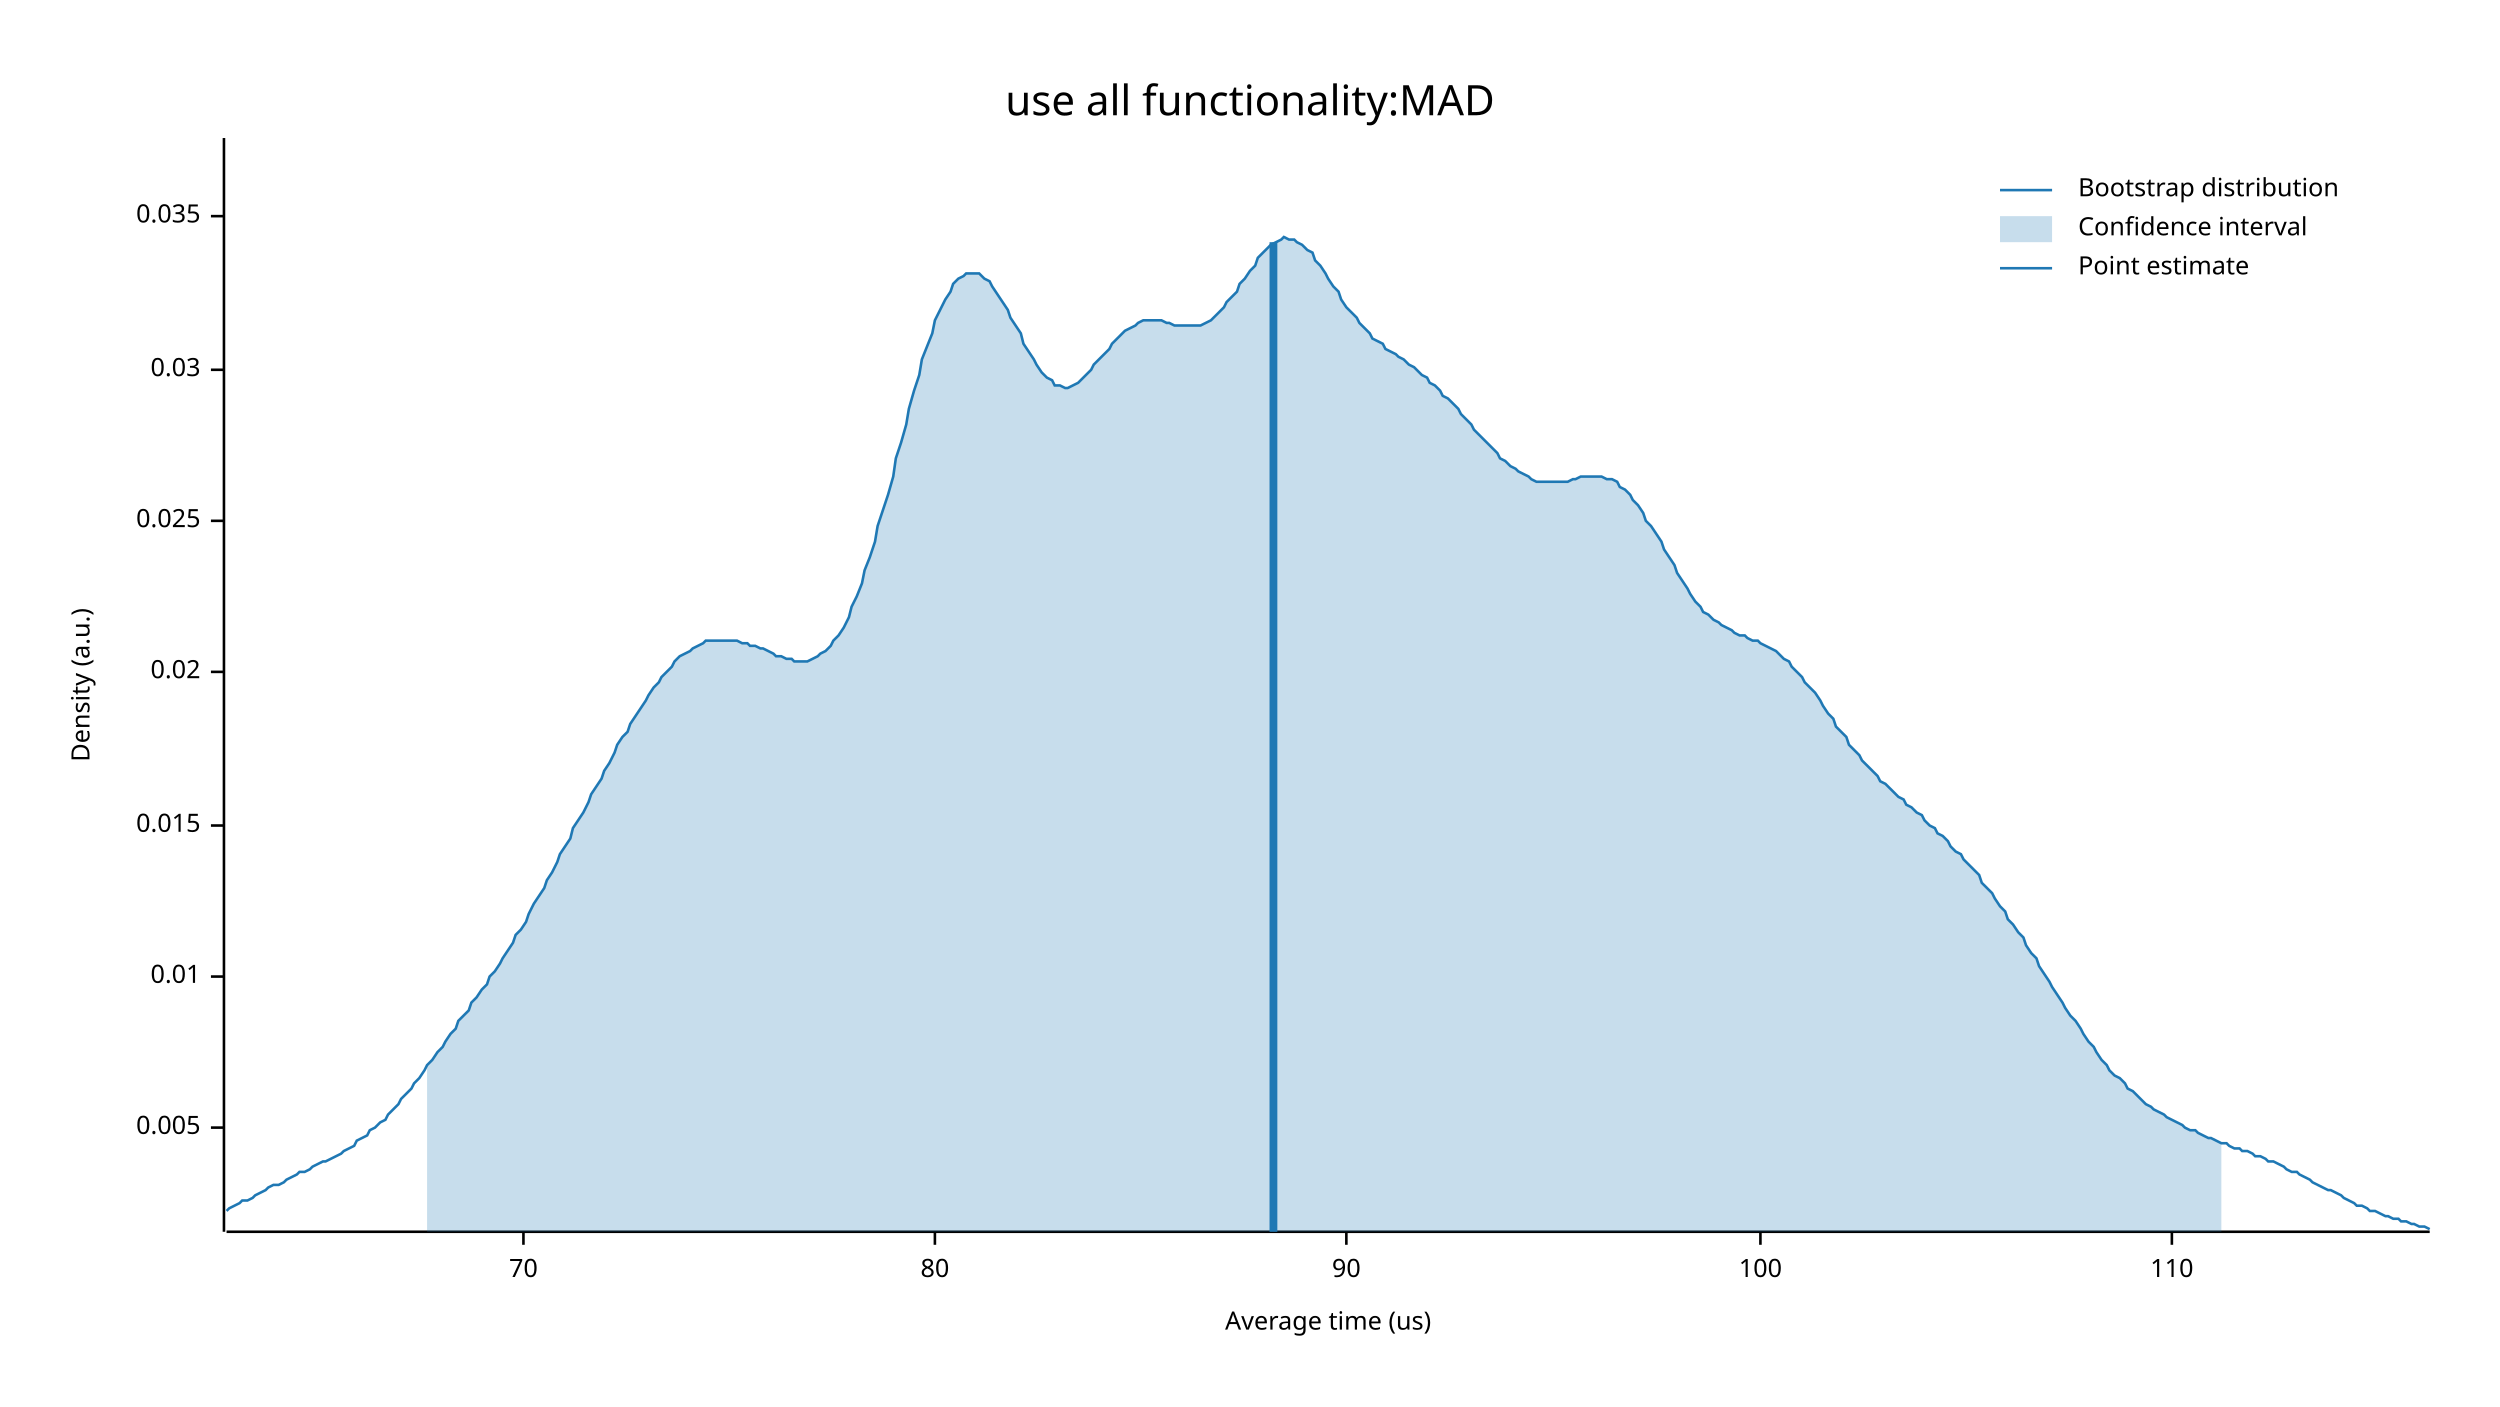
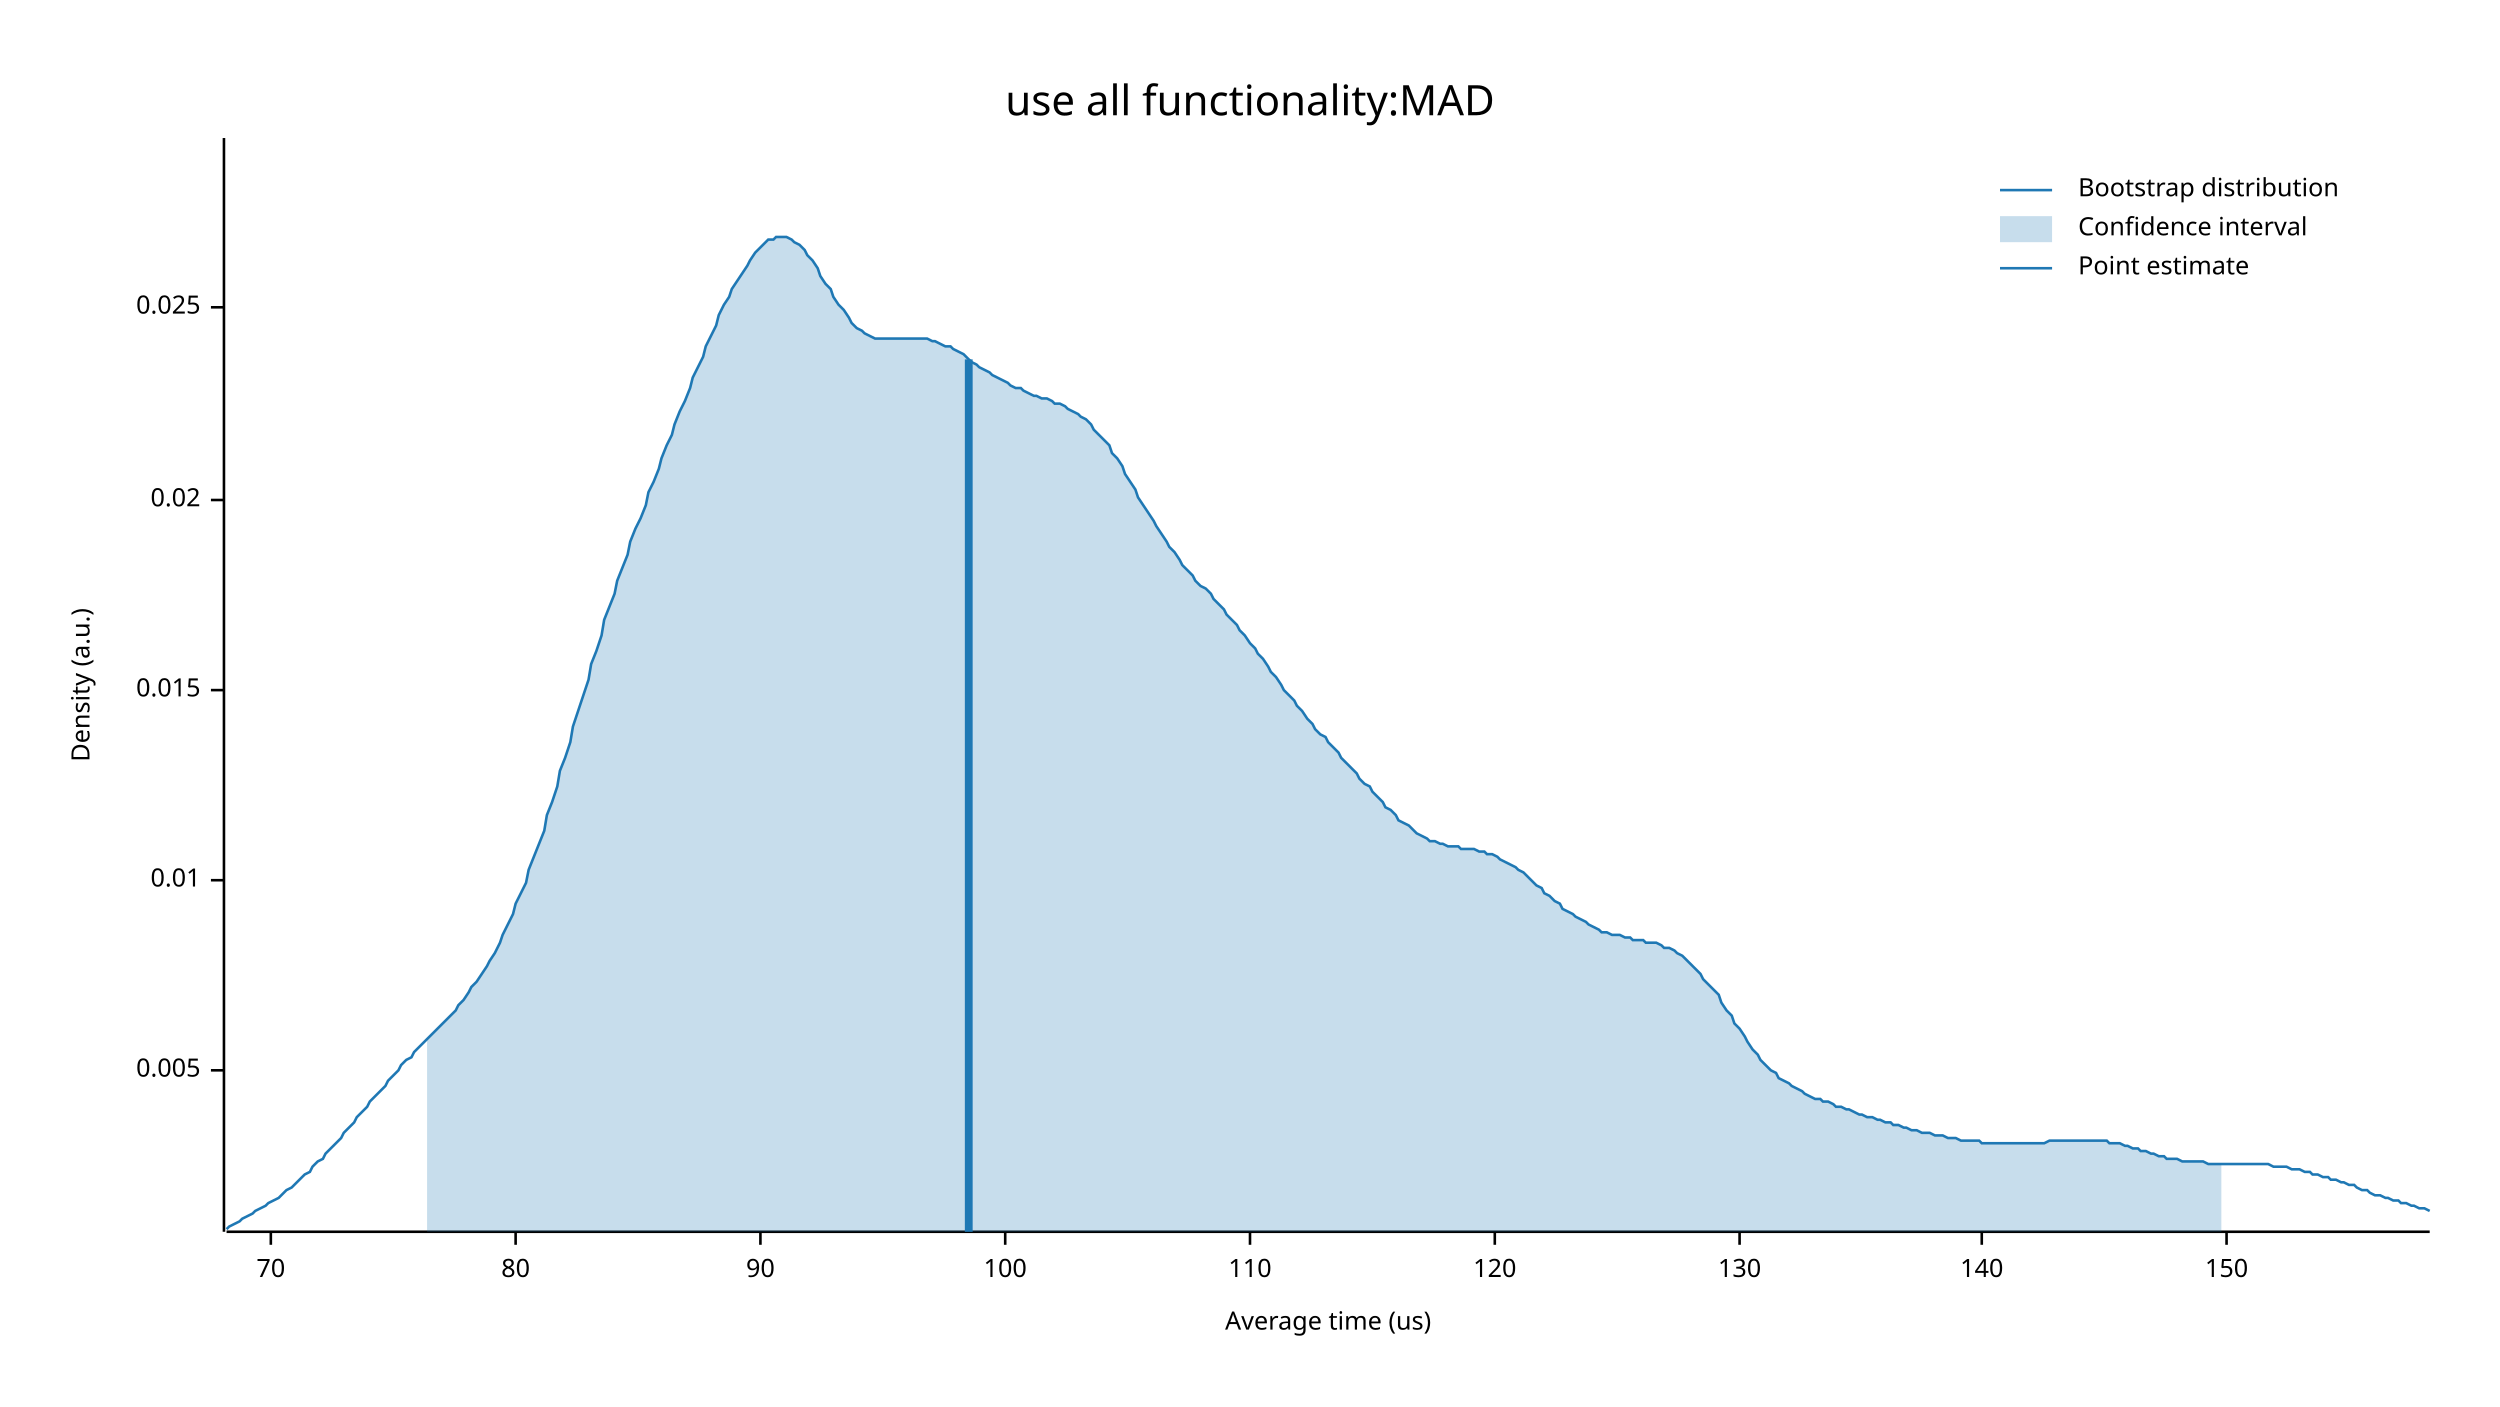
<svg xmlns="http://www.w3.org/2000/svg" width="960" height="540">
  <text x="480" y="32" dy="0.76em" text-anchor="middle" font-family="sans-serif" font-size="16.129" opacity="1" fill="#000000">
use all functionality:MAD
</text>
  <text x="27" y="263" dy="0.76em" text-anchor="middle" font-family="sans-serif" font-size="9.677" opacity="1" fill="#000000" transform="rotate(270, 27, 263)">
Density (a.u.)
</text>
  <text x="510" y="513" dy="-0.5ex" text-anchor="middle" font-family="sans-serif" font-size="9.677" opacity="1" fill="#000000">
Average time (us)
</text>
  <polyline fill="none" opacity="1" stroke="#000000" stroke-width="1" points="86,53 86,473 " />
-   <text x="77" y="433" dy="0.5ex" text-anchor="end" font-family="sans-serif" font-size="9.677" opacity="1" fill="#000000">
+   <text x="77" y="411" dy="0.5ex" text-anchor="end" font-family="sans-serif" font-size="9.677" opacity="1" fill="#000000">
0.005
</text>
-   <polyline fill="none" opacity="1" stroke="#000000" stroke-width="1" points="81,433 86,433 " />
-   <text x="77" y="375" dy="0.5ex" text-anchor="end" font-family="sans-serif" font-size="9.677" opacity="1" fill="#000000">
+   <polyline fill="none" opacity="1" stroke="#000000" stroke-width="1" points="81,411 86,411 " />
+   <text x="77" y="338" dy="0.5ex" text-anchor="end" font-family="sans-serif" font-size="9.677" opacity="1" fill="#000000">
0.01
</text>
-   <polyline fill="none" opacity="1" stroke="#000000" stroke-width="1" points="81,375 86,375 " />
-   <text x="77" y="317" dy="0.5ex" text-anchor="end" font-family="sans-serif" font-size="9.677" opacity="1" fill="#000000">
+   <polyline fill="none" opacity="1" stroke="#000000" stroke-width="1" points="81,338 86,338 " />
+   <text x="77" y="265" dy="0.5ex" text-anchor="end" font-family="sans-serif" font-size="9.677" opacity="1" fill="#000000">
0.015
</text>
-   <polyline fill="none" opacity="1" stroke="#000000" stroke-width="1" points="81,317 86,317 " />
-   <text x="77" y="258" dy="0.5ex" text-anchor="end" font-family="sans-serif" font-size="9.677" opacity="1" fill="#000000">
+   <polyline fill="none" opacity="1" stroke="#000000" stroke-width="1" points="81,265 86,265 " />
+   <text x="77" y="192" dy="0.5ex" text-anchor="end" font-family="sans-serif" font-size="9.677" opacity="1" fill="#000000">
0.02
</text>
-   <polyline fill="none" opacity="1" stroke="#000000" stroke-width="1" points="81,258 86,258 " />
-   <text x="77" y="200" dy="0.5ex" text-anchor="end" font-family="sans-serif" font-size="9.677" opacity="1" fill="#000000">
+   <polyline fill="none" opacity="1" stroke="#000000" stroke-width="1" points="81,192 86,192 " />
+   <text x="77" y="118" dy="0.5ex" text-anchor="end" font-family="sans-serif" font-size="9.677" opacity="1" fill="#000000">
0.025
</text>
-   <polyline fill="none" opacity="1" stroke="#000000" stroke-width="1" points="81,200 86,200 " />
-   <text x="77" y="142" dy="0.5ex" text-anchor="end" font-family="sans-serif" font-size="9.677" opacity="1" fill="#000000">
- 0.03
- </text>
-   <polyline fill="none" opacity="1" stroke="#000000" stroke-width="1" points="81,142 86,142 " />
-   <text x="77" y="83" dy="0.5ex" text-anchor="end" font-family="sans-serif" font-size="9.677" opacity="1" fill="#000000">
- 0.035
- </text>
-   <polyline fill="none" opacity="1" stroke="#000000" stroke-width="1" points="81,83 86,83 " />
+   <polyline fill="none" opacity="1" stroke="#000000" stroke-width="1" points="81,118 86,118 " />
  <polyline fill="none" opacity="1" stroke="#000000" stroke-width="1" points="87,473 933,473 " />
-   <text x="201" y="483" dy="0.76em" text-anchor="middle" font-family="sans-serif" font-size="9.677" opacity="1" fill="#000000">
+   <text x="104" y="483" dy="0.76em" text-anchor="middle" font-family="sans-serif" font-size="9.677" opacity="1" fill="#000000">
70
</text>
-   <polyline fill="none" opacity="1" stroke="#000000" stroke-width="1" points="201,473 201,478 " />
-   <text x="359" y="483" dy="0.76em" text-anchor="middle" font-family="sans-serif" font-size="9.677" opacity="1" fill="#000000">
+   <polyline fill="none" opacity="1" stroke="#000000" stroke-width="1" points="104,473 104,478 " />
+   <text x="198" y="483" dy="0.76em" text-anchor="middle" font-family="sans-serif" font-size="9.677" opacity="1" fill="#000000">
80
</text>
-   <polyline fill="none" opacity="1" stroke="#000000" stroke-width="1" points="359,473 359,478 " />
-   <text x="517" y="483" dy="0.76em" text-anchor="middle" font-family="sans-serif" font-size="9.677" opacity="1" fill="#000000">
+   <polyline fill="none" opacity="1" stroke="#000000" stroke-width="1" points="198,473 198,478 " />
+   <text x="292" y="483" dy="0.76em" text-anchor="middle" font-family="sans-serif" font-size="9.677" opacity="1" fill="#000000">
90
</text>
-   <polyline fill="none" opacity="1" stroke="#000000" stroke-width="1" points="517,473 517,478 " />
-   <text x="676" y="483" dy="0.76em" text-anchor="middle" font-family="sans-serif" font-size="9.677" opacity="1" fill="#000000">
+   <polyline fill="none" opacity="1" stroke="#000000" stroke-width="1" points="292,473 292,478 " />
+   <text x="386" y="483" dy="0.76em" text-anchor="middle" font-family="sans-serif" font-size="9.677" opacity="1" fill="#000000">
100
</text>
-   <polyline fill="none" opacity="1" stroke="#000000" stroke-width="1" points="676,473 676,478 " />
-   <text x="834" y="483" dy="0.76em" text-anchor="middle" font-family="sans-serif" font-size="9.677" opacity="1" fill="#000000">
+   <polyline fill="none" opacity="1" stroke="#000000" stroke-width="1" points="386,473 386,478 " />
+   <text x="480" y="483" dy="0.76em" text-anchor="middle" font-family="sans-serif" font-size="9.677" opacity="1" fill="#000000">
110
</text>
-   <polyline fill="none" opacity="1" stroke="#000000" stroke-width="1" points="834,473 834,478 " />
-   <polyline fill="none" opacity="1" stroke="#1F78B4" stroke-width="1" points="87,465 88,464 90,463 92,462 93,461 95,461 97,460 98,459 100,458 102,457 103,456 105,455 107,455 109,454 110,453 112,452 114,451 115,450 117,450 119,449 120,448 122,447 124,446 125,446 127,445 129,444 131,443 132,442 134,441 136,440 137,438 139,437 141,436 142,434 144,433 146,431 148,430 149,428 151,426 153,424 154,422 156,420 158,418 159,416 161,414 163,411 164,409 166,407 168,404 170,402 171,400 173,397 175,395 176,392 178,390 180,388 181,385 183,383 185,380 187,378 188,375 190,373 192,370 193,368 195,365 197,362 198,359 200,357 202,354 203,351 205,347 207,344 209,341 210,338 212,335 214,331 215,328 217,325 219,322 220,318 222,315 224,312 226,308 227,305 229,302 231,299 232,296 234,293 236,289 237,286 239,283 241,281 242,278 244,275 246,272 248,269 249,267 251,264 253,262 254,260 256,258 258,256 259,254 261,252 263,251 265,250 266,249 268,248 270,247 271,246 273,246 275,246 276,246 278,246 280,246 281,246 283,246 285,247 287,247 288,248 290,248 292,249 293,249 295,250 297,251 298,252 300,252 302,253 304,253 305,254 307,254 309,254 310,254 312,253 314,252 315,251 317,250 319,248 320,246 322,244 324,241 326,237 327,233 329,229 331,224 332,219 334,214 336,208 337,202 339,196 341,190 343,183 344,176 346,170 348,163 349,157 351,150 353,144 354,138 356,133 358,128 359,123 361,119 363,115 365,112 366,109 368,107 370,106 371,105 373,105 375,105 376,105 378,107 380,108 381,110 383,113 385,116 387,119 388,122 390,125 392,128 393,132 395,135 397,138 398,140 400,143 402,145 404,146 405,148 407,148 409,149 410,149 412,148 414,147 415,146 417,144 419,142 420,140 422,138 424,136 426,134 427,132 429,130 431,128 432,127 434,126 436,125 437,124 439,123 441,123 443,123 444,123 446,123 448,124 449,124 451,125 453,125 454,125 456,125 458,125 459,125 461,125 463,124 465,123 466,122 468,120 470,118 471,116 473,114 475,112 476,109 478,107 480,104 482,102 483,99 485,97 487,95 488,94 490,93 492,92 493,91 495,92 497,92 498,93 500,94 502,96 504,97 505,100 507,102 509,105 510,107 512,110 514,112 515,115 517,118 519,120 521,122 522,124 524,126 526,128 527,130 529,131 531,132 532,134 534,135 536,136 537,137 539,138 541,140 543,141 544,142 546,144 548,145 549,147 551,148 553,150 554,152 556,153 558,155 560,157 561,159 563,161 565,163 566,165 568,167 570,169 571,170 573,172 575,174 576,176 578,177 580,179 582,180 583,181 585,182 587,183 588,184 590,185 592,185 593,185 595,185 597,185 599,185 600,185 602,185 604,184 605,184 607,183 609,183 610,183 612,183 614,183 615,183 617,184 619,184 621,185 622,187 624,188 626,190 627,192 629,194 631,197 632,200 634,202 636,205 638,208 639,211 641,214 643,217 644,220 646,223 648,226 649,228 651,231 653,233 654,235 656,236 658,238 660,239 661,240 663,241 665,242 666,243 668,244 670,244 671,245 673,246 675,246 676,247 678,248 680,249 682,250 683,251 685,253 687,254 688,256 690,258 692,260 693,262 695,264 697,266 699,269 700,271 702,274 704,276 705,279 707,281 709,283 710,286 712,288 714,290 715,292 717,294 719,296 721,298 722,300 724,301 726,303 727,304 729,306 731,307 732,309 734,310 736,312 738,313 739,315 741,317 743,318 744,320 746,321 748,323 749,325 751,327 753,328 754,330 756,332 758,334 760,336 761,339 763,341 765,343 766,345 768,348 770,350 771,353 773,355 775,358 777,360 778,363 780,366 782,368 783,371 785,374 787,377 788,379 790,382 792,385 793,387 795,390 797,392 799,395 800,397 802,400 804,402 805,404 807,407 809,409 810,411 812,413 814,414 816,416 817,418 819,419 821,421 822,422 824,424 826,425 827,426 829,427 831,428 832,429 834,430 836,431 838,432 839,433 841,434 843,434 844,435 846,436 848,437 849,437 851,438 853,439 855,439 856,440 858,441 860,441 861,442 863,442 865,443 866,444 868,444 870,445 871,446 873,446 875,447 877,448 878,449 880,450 882,450 883,451 885,452 887,453 888,454 890,455 892,456 894,457 895,457 897,458 899,459 900,460 902,461 904,462 905,463 907,463 909,464 910,465 912,465 914,466 916,467 917,467 919,468 921,468 922,469 924,469 926,470 927,470 929,471 931,471 933,472 " />
-   <polygon opacity="0.25" fill="#1F78B4" points="164,409 166,407 168,404 170,402 171,400 173,397 175,395 176,392 178,390 180,388 181,385 183,383 185,380 187,378 188,375 190,373 192,370 193,368 195,365 197,362 198,359 200,357 202,354 203,351 205,347 207,344 209,341 210,338 212,335 214,331 215,328 217,325 219,322 220,318 222,315 224,312 226,308 227,305 229,302 231,299 232,296 234,293 236,289 237,286 239,283 241,281 242,278 244,275 246,272 248,269 249,267 251,264 253,262 254,260 256,258 258,256 259,254 261,252 263,251 265,250 266,249 268,248 270,247 271,246 273,246 275,246 276,246 278,246 280,246 281,246 283,246 285,247 287,247 288,248 290,248 292,249 293,249 295,250 297,251 298,252 300,252 302,253 304,253 305,254 307,254 309,254 310,254 312,253 314,252 315,251 317,250 319,248 320,246 322,244 324,241 326,237 327,233 329,229 331,224 332,219 334,214 336,208 337,202 339,196 341,190 343,183 344,176 346,170 348,163 349,157 351,150 353,144 354,138 356,133 358,128 359,123 361,119 363,115 365,112 366,109 368,107 370,106 371,105 373,105 375,105 376,105 378,107 380,108 381,110 383,113 385,116 387,119 388,122 390,125 392,128 393,132 395,135 397,138 398,140 400,143 402,145 404,146 405,148 407,148 409,149 410,149 412,148 414,147 415,146 417,144 419,142 420,140 422,138 424,136 426,134 427,132 429,130 431,128 432,127 434,126 436,125 437,124 439,123 441,123 443,123 444,123 446,123 448,124 449,124 451,125 453,125 454,125 456,125 458,125 459,125 461,125 463,124 465,123 466,122 468,120 470,118 471,116 473,114 475,112 476,109 478,107 480,104 482,102 483,99 485,97 487,95 488,94 490,93 492,92 493,91 495,92 497,92 498,93 500,94 502,96 504,97 505,100 507,102 509,105 510,107 512,110 514,112 515,115 517,118 519,120 521,122 522,124 524,126 526,128 527,130 529,131 531,132 532,134 534,135 536,136 537,137 539,138 541,140 543,141 544,142 546,144 548,145 549,147 551,148 553,150 554,152 556,153 558,155 560,157 561,159 563,161 565,163 566,165 568,167 570,169 571,170 573,172 575,174 576,176 578,177 580,179 582,180 583,181 585,182 587,183 588,184 590,185 592,185 593,185 595,185 597,185 599,185 600,185 602,185 604,184 605,184 607,183 609,183 610,183 612,183 614,183 615,183 617,184 619,184 621,185 622,187 624,188 626,190 627,192 629,194 631,197 632,200 634,202 636,205 638,208 639,211 641,214 643,217 644,220 646,223 648,226 649,228 651,231 653,233 654,235 656,236 658,238 660,239 661,240 663,241 665,242 666,243 668,244 670,244 671,245 673,246 675,246 676,247 678,248 680,249 682,250 683,251 685,253 687,254 688,256 690,258 692,260 693,262 695,264 697,266 699,269 700,271 702,274 704,276 705,279 707,281 709,283 710,286 712,288 714,290 715,292 717,294 719,296 721,298 722,300 724,301 726,303 727,304 729,306 731,307 732,309 734,310 736,312 738,313 739,315 741,317 743,318 744,320 746,321 748,323 749,325 751,327 753,328 754,330 756,332 758,334 760,336 761,339 763,341 765,343 766,345 768,348 770,350 771,353 773,355 775,358 777,360 778,363 780,366 782,368 783,371 785,374 787,377 788,379 790,382 792,385 793,387 795,390 797,392 799,395 800,397 802,400 804,402 805,404 807,407 809,409 810,411 812,413 814,414 816,416 817,418 819,419 821,421 822,422 824,424 826,425 827,426 829,427 831,428 832,429 834,430 836,431 838,432 839,433 841,434 843,434 844,435 846,436 848,437 849,437 851,438 853,439 853,473 164,473 " />
-   <polyline fill="none" opacity="1" stroke="#1F78B4" stroke-width="3" points="489,473 489,93 " />
+   <polyline fill="none" opacity="1" stroke="#000000" stroke-width="1" points="480,473 480,478 " />
+   <text x="574" y="483" dy="0.76em" text-anchor="middle" font-family="sans-serif" font-size="9.677" opacity="1" fill="#000000">
+ 120
+ </text>
+   <polyline fill="none" opacity="1" stroke="#000000" stroke-width="1" points="574,473 574,478 " />
+   <text x="668" y="483" dy="0.76em" text-anchor="middle" font-family="sans-serif" font-size="9.677" opacity="1" fill="#000000">
+ 130
+ </text>
+   <polyline fill="none" opacity="1" stroke="#000000" stroke-width="1" points="668,473 668,478 " />
+   <text x="761" y="483" dy="0.76em" text-anchor="middle" font-family="sans-serif" font-size="9.677" opacity="1" fill="#000000">
+ 140
+ </text>
+   <polyline fill="none" opacity="1" stroke="#000000" stroke-width="1" points="761,473 761,478 " />
+   <text x="855" y="483" dy="0.76em" text-anchor="middle" font-family="sans-serif" font-size="9.677" opacity="1" fill="#000000">
+ 150
+ </text>
+   <polyline fill="none" opacity="1" stroke="#000000" stroke-width="1" points="855,473 855,478 " />
+   <polyline fill="none" opacity="1" stroke="#1F78B4" stroke-width="1" points="87,472 88,471 90,470 92,469 93,468 95,467 97,466 98,465 100,464 102,463 103,462 105,461 107,460 109,458 110,457 112,456 114,454 115,453 117,451 119,450 120,448 122,446 124,445 125,443 127,441 129,439 131,437 132,435 134,433 136,431 137,429 139,427 141,425 142,423 144,421 146,419 148,417 149,415 151,413 153,411 154,409 156,407 158,406 159,404 161,402 163,400 164,399 166,397 168,395 170,393 171,392 173,390 175,388 176,386 178,384 180,381 181,379 183,377 185,374 187,371 188,369 190,366 192,362 193,359 195,355 197,351 198,347 200,343 202,339 203,334 205,329 207,324 209,319 210,313 212,308 214,302 215,296 217,291 219,285 220,279 222,273 224,267 226,261 227,255 229,250 231,244 232,238 234,233 236,228 237,223 239,218 241,213 242,208 244,203 246,199 248,194 249,189 251,185 253,180 254,176 256,171 258,167 259,163 261,158 263,154 265,149 266,145 268,141 270,137 271,133 273,129 275,125 276,121 278,117 280,114 281,111 283,108 285,105 287,102 288,100 290,97 292,95 293,94 295,92 297,92 298,91 300,91 302,91 304,92 305,93 307,94 309,96 310,98 312,100 314,103 315,106 317,109 319,111 320,114 322,117 324,119 326,122 327,124 329,126 331,127 332,128 334,129 336,130 337,130 339,130 341,130 343,130 344,130 346,130 348,130 349,130 351,130 353,130 354,130 356,130 358,131 359,131 361,132 363,133 365,133 366,134 368,135 370,136 371,137 373,139 375,140 376,141 378,142 380,143 381,144 383,145 385,146 387,147 388,148 390,149 392,149 393,150 395,151 397,152 398,152 400,153 402,153 404,154 405,155 407,155 409,156 410,157 412,158 414,159 415,160 417,161 419,163 420,165 422,167 424,169 426,171 427,174 429,176 431,179 432,182 434,185 436,188 437,191 439,194 441,197 443,200 444,202 446,205 448,208 449,210 451,212 453,215 454,217 456,219 458,221 459,223 461,225 463,226 465,228 466,230 468,232 470,234 471,236 473,238 475,240 476,242 478,244 480,247 482,249 483,251 485,253 487,256 488,258 490,260 492,263 493,265 495,267 497,269 498,271 500,273 502,276 504,278 505,280 507,282 509,283 510,285 512,287 514,289 515,291 517,293 519,295 521,297 522,299 524,301 526,302 527,304 529,306 531,308 532,310 534,311 536,313 537,315 539,316 541,317 543,319 544,320 546,321 548,322 549,323 551,323 553,324 554,324 556,325 558,325 560,325 561,326 563,326 565,326 566,326 568,327 570,327 571,328 573,328 575,329 576,330 578,331 580,332 582,333 583,334 585,335 587,337 588,338 590,340 592,341 593,343 595,344 597,346 599,347 600,349 602,350 604,351 605,352 607,353 609,354 610,355 612,356 614,357 615,358 617,358 619,359 621,359 622,359 624,360 626,360 627,361 629,361 631,361 632,362 634,362 636,362 638,363 639,364 641,364 643,365 644,366 646,367 648,369 649,370 651,372 653,374 654,376 656,378 658,380 660,382 661,385 663,388 665,390 666,393 668,395 670,398 671,400 673,403 675,405 676,407 678,409 680,411 682,412 683,414 685,415 687,416 688,417 690,418 692,419 693,420 695,421 697,422 699,422 700,423 702,423 704,424 705,425 707,425 709,426 710,426 712,427 714,428 715,428 717,429 719,429 721,430 722,430 724,431 726,431 727,432 729,432 731,433 732,433 734,434 736,434 738,435 739,435 741,435 743,436 744,436 746,436 748,437 749,437 751,437 753,438 754,438 756,438 758,438 760,438 761,439 763,439 765,439 766,439 768,439 770,439 771,439 773,439 775,439 777,439 778,439 780,439 782,439 783,439 785,439 787,438 788,438 790,438 792,438 793,438 795,438 797,438 799,438 800,438 802,438 804,438 805,438 807,438 809,438 810,439 812,439 814,439 816,440 817,440 819,441 821,441 822,442 824,442 826,443 827,443 829,444 831,444 832,445 834,445 836,445 838,446 839,446 841,446 843,446 844,446 846,446 848,447 849,447 851,447 853,447 855,447 856,447 858,447 860,447 861,447 863,447 865,447 866,447 868,447 870,447 871,447 873,448 875,448 877,448 878,448 880,449 882,449 883,449 885,450 887,450 888,451 890,451 892,452 894,452 895,453 897,453 899,454 900,454 902,455 904,455 905,456 907,457 909,457 910,458 912,459 914,459 916,460 917,460 919,461 921,461 922,462 924,462 926,463 927,463 929,464 931,464 933,465 " />
+   <polygon opacity="0.25" fill="#1F78B4" points="164,399 166,397 168,395 170,393 171,392 173,390 175,388 176,386 178,384 180,381 181,379 183,377 185,374 187,371 188,369 190,366 192,362 193,359 195,355 197,351 198,347 200,343 202,339 203,334 205,329 207,324 209,319 210,313 212,308 214,302 215,296 217,291 219,285 220,279 222,273 224,267 226,261 227,255 229,250 231,244 232,238 234,233 236,228 237,223 239,218 241,213 242,208 244,203 246,199 248,194 249,189 251,185 253,180 254,176 256,171 258,167 259,163 261,158 263,154 265,149 266,145 268,141 270,137 271,133 273,129 275,125 276,121 278,117 280,114 281,111 283,108 285,105 287,102 288,100 290,97 292,95 293,94 295,92 297,92 298,91 300,91 302,91 304,92 305,93 307,94 309,96 310,98 312,100 314,103 315,106 317,109 319,111 320,114 322,117 324,119 326,122 327,124 329,126 331,127 332,128 334,129 336,130 337,130 339,130 341,130 343,130 344,130 346,130 348,130 349,130 351,130 353,130 354,130 356,130 358,131 359,131 361,132 363,133 365,133 366,134 368,135 370,136 371,137 373,139 375,140 376,141 378,142 380,143 381,144 383,145 385,146 387,147 388,148 390,149 392,149 393,150 395,151 397,152 398,152 400,153 402,153 404,154 405,155 407,155 409,156 410,157 412,158 414,159 415,160 417,161 419,163 420,165 422,167 424,169 426,171 427,174 429,176 431,179 432,182 434,185 436,188 437,191 439,194 441,197 443,200 444,202 446,205 448,208 449,210 451,212 453,215 454,217 456,219 458,221 459,223 461,225 463,226 465,228 466,230 468,232 470,234 471,236 473,238 475,240 476,242 478,244 480,247 482,249 483,251 485,253 487,256 488,258 490,260 492,263 493,265 495,267 497,269 498,271 500,273 502,276 504,278 505,280 507,282 509,283 510,285 512,287 514,289 515,291 517,293 519,295 521,297 522,299 524,301 526,302 527,304 529,306 531,308 532,310 534,311 536,313 537,315 539,316 541,317 543,319 544,320 546,321 548,322 549,323 551,323 553,324 554,324 556,325 558,325 560,325 561,326 563,326 565,326 566,326 568,327 570,327 571,328 573,328 575,329 576,330 578,331 580,332 582,333 583,334 585,335 587,337 588,338 590,340 592,341 593,343 595,344 597,346 599,347 600,349 602,350 604,351 605,352 607,353 609,354 610,355 612,356 614,357 615,358 617,358 619,359 621,359 622,359 624,360 626,360 627,361 629,361 631,361 632,362 634,362 636,362 638,363 639,364 641,364 643,365 644,366 646,367 648,369 649,370 651,372 653,374 654,376 656,378 658,380 660,382 661,385 663,388 665,390 666,393 668,395 670,398 671,400 673,403 675,405 676,407 678,409 680,411 682,412 683,414 685,415 687,416 688,417 690,418 692,419 693,420 695,421 697,422 699,422 700,423 702,423 704,424 705,425 707,425 709,426 710,426 712,427 714,428 715,428 717,429 719,429 721,430 722,430 724,431 726,431 727,432 729,432 731,433 732,433 734,434 736,434 738,435 739,435 741,435 743,436 744,436 746,436 748,437 749,437 751,437 753,438 754,438 756,438 758,438 760,438 761,439 763,439 765,439 766,439 768,439 770,439 771,439 773,439 775,439 777,439 778,439 780,439 782,439 783,439 785,439 787,438 788,438 790,438 792,438 793,438 795,438 797,438 799,438 800,438 802,438 804,438 805,438 807,438 809,438 810,439 812,439 814,439 816,440 817,440 819,441 821,441 822,442 824,442 826,443 827,443 829,444 831,444 832,445 834,445 836,445 838,446 839,446 841,446 843,446 844,446 846,446 848,447 849,447 851,447 853,447 853,473 164,473 " />
+   <polyline fill="none" opacity="1" stroke="#1F78B4" stroke-width="3" points="372,473 372,138 " />
  <text x="798" y="68" dy="0.76em" text-anchor="start" font-family="sans-serif" font-size="9.677" opacity="1" fill="#000000">
Bootstrap distribution
</text>
  <text x="798" y="83" dy="0.76em" text-anchor="start" font-family="sans-serif" font-size="9.677" opacity="1" fill="#000000">
Confidence interval
</text>
  <text x="798" y="98" dy="0.76em" text-anchor="start" font-family="sans-serif" font-size="9.677" opacity="1" fill="#000000">
Point estimate
</text>
  <polyline fill="none" opacity="1" stroke="#1F78B4" stroke-width="1" points="768,73 788,73 " />
  <rect x="768" y="83" width="20" height="10" opacity="0.25" fill="#1F78B4" stroke="none" />
  <polyline fill="none" opacity="1" stroke="#1F78B4" stroke-width="1" points="768,103 788,103 " />
</svg>
